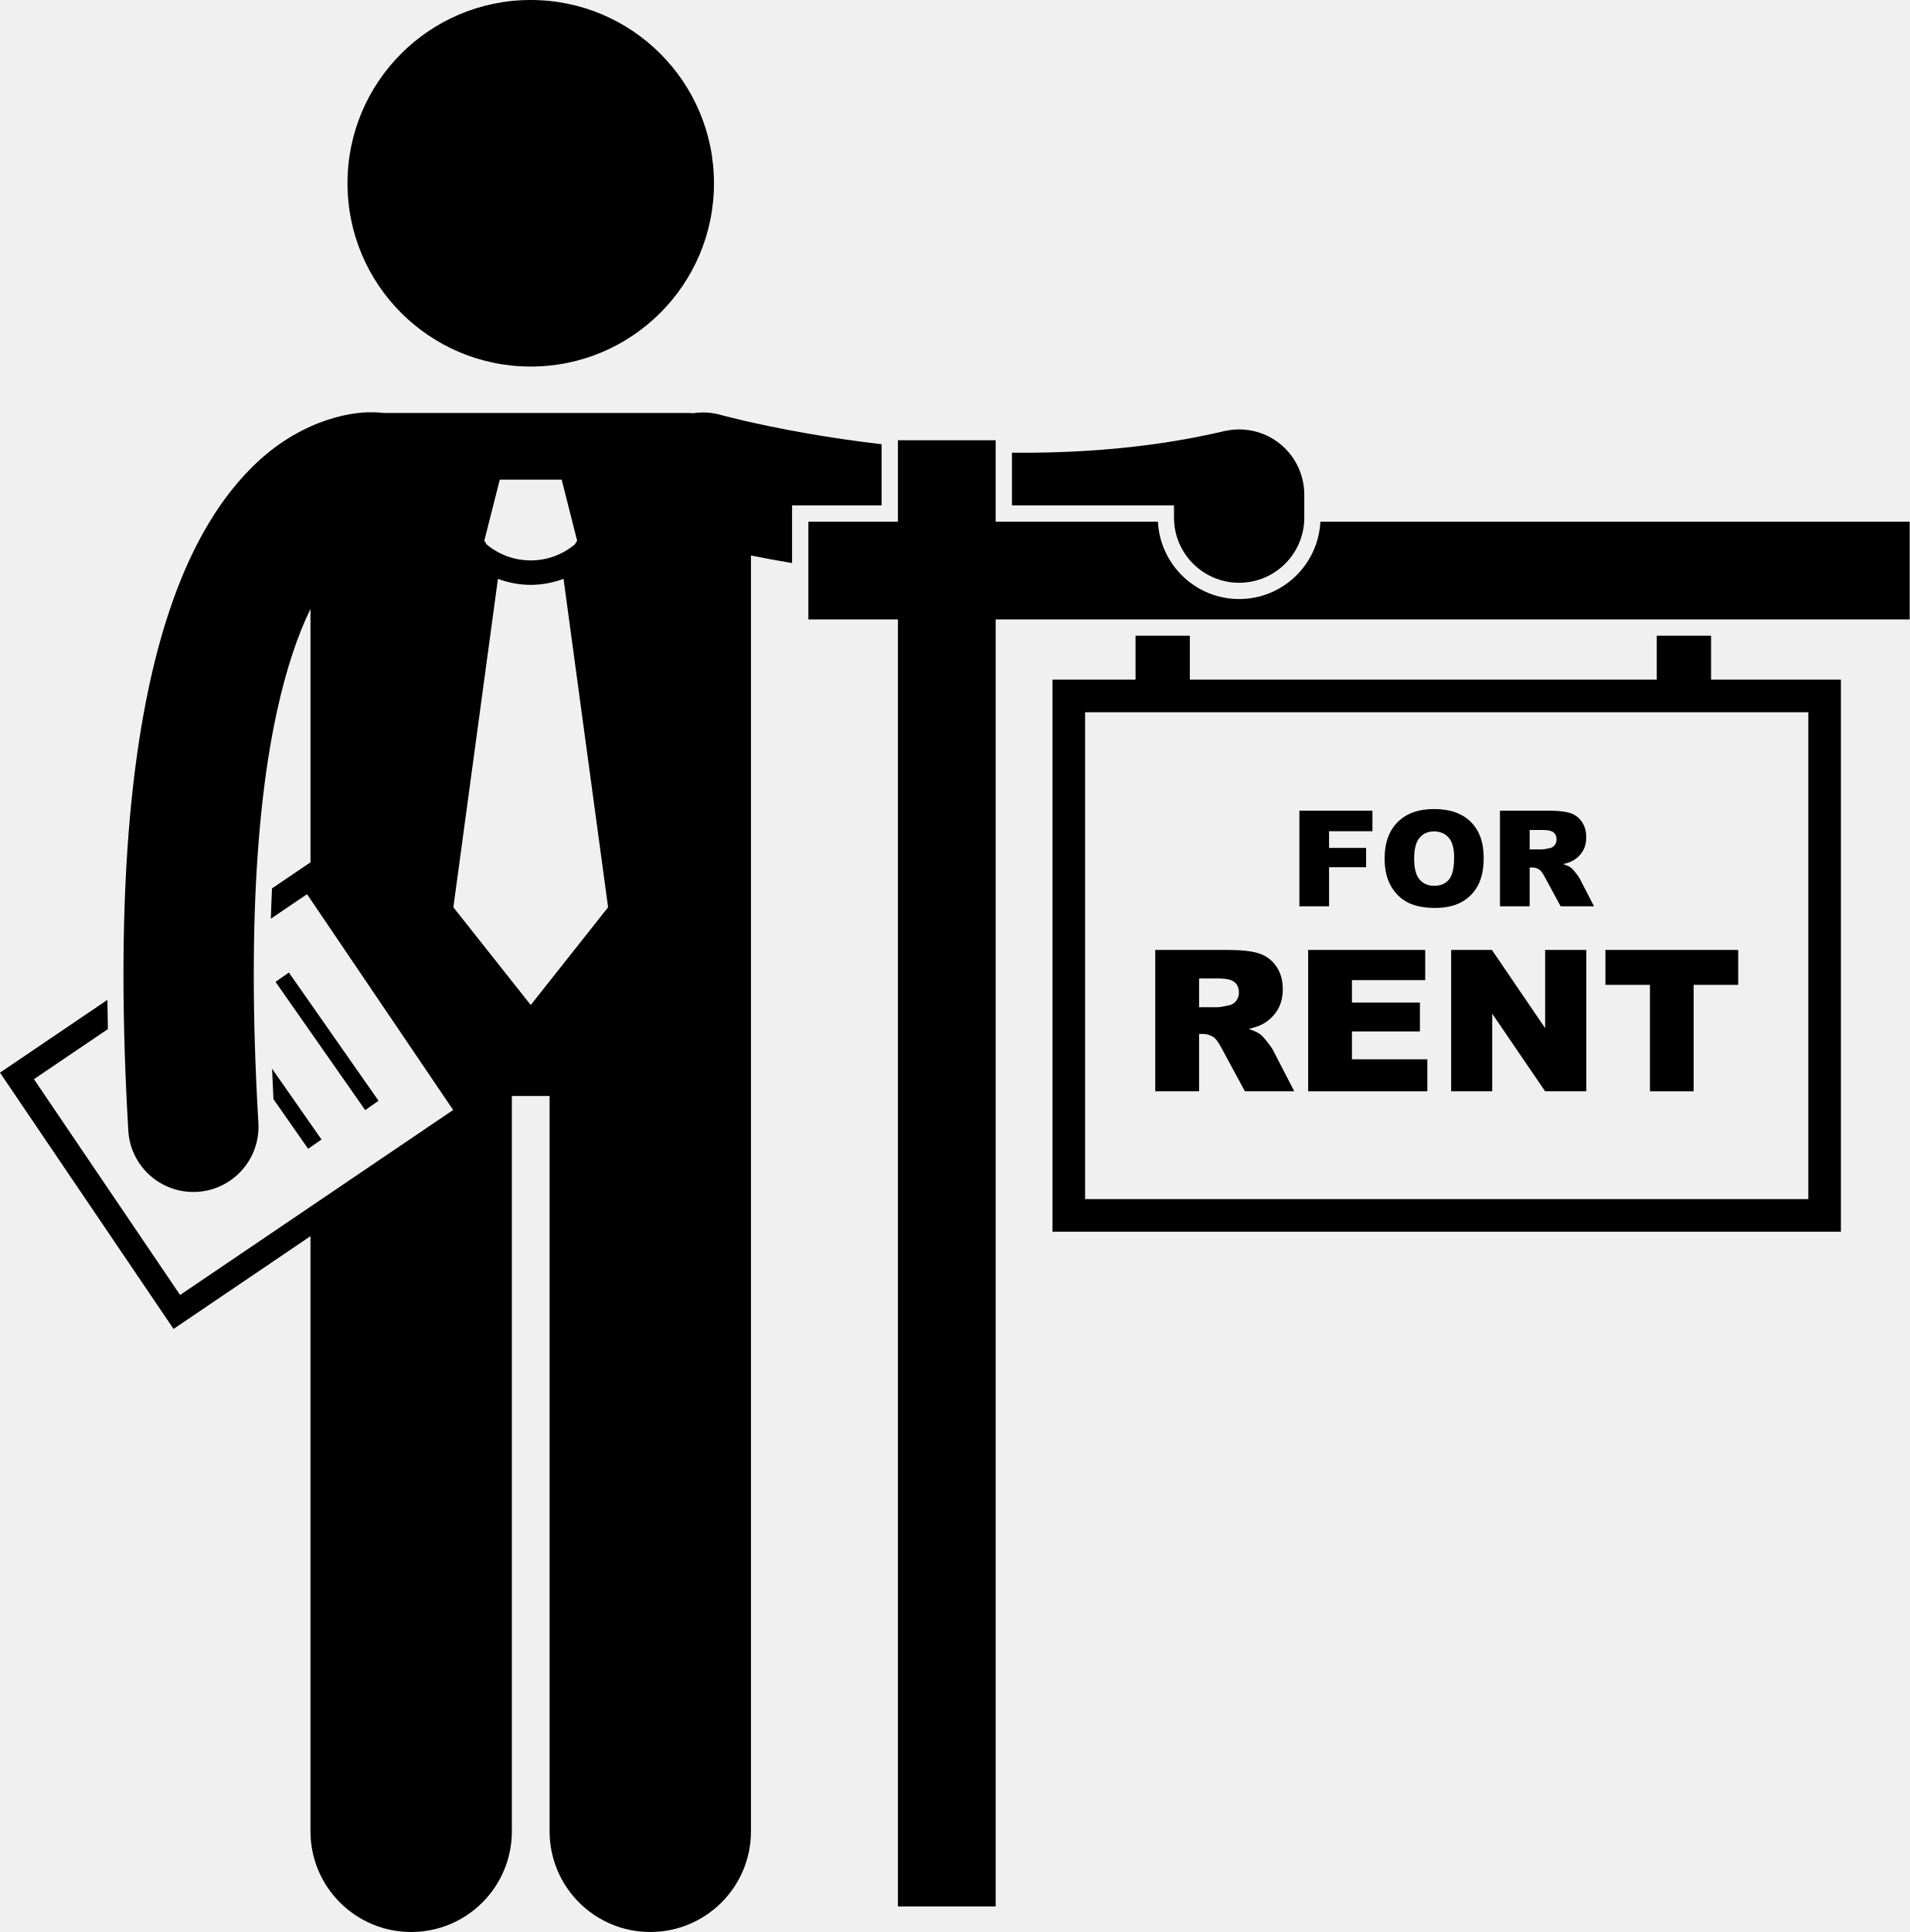
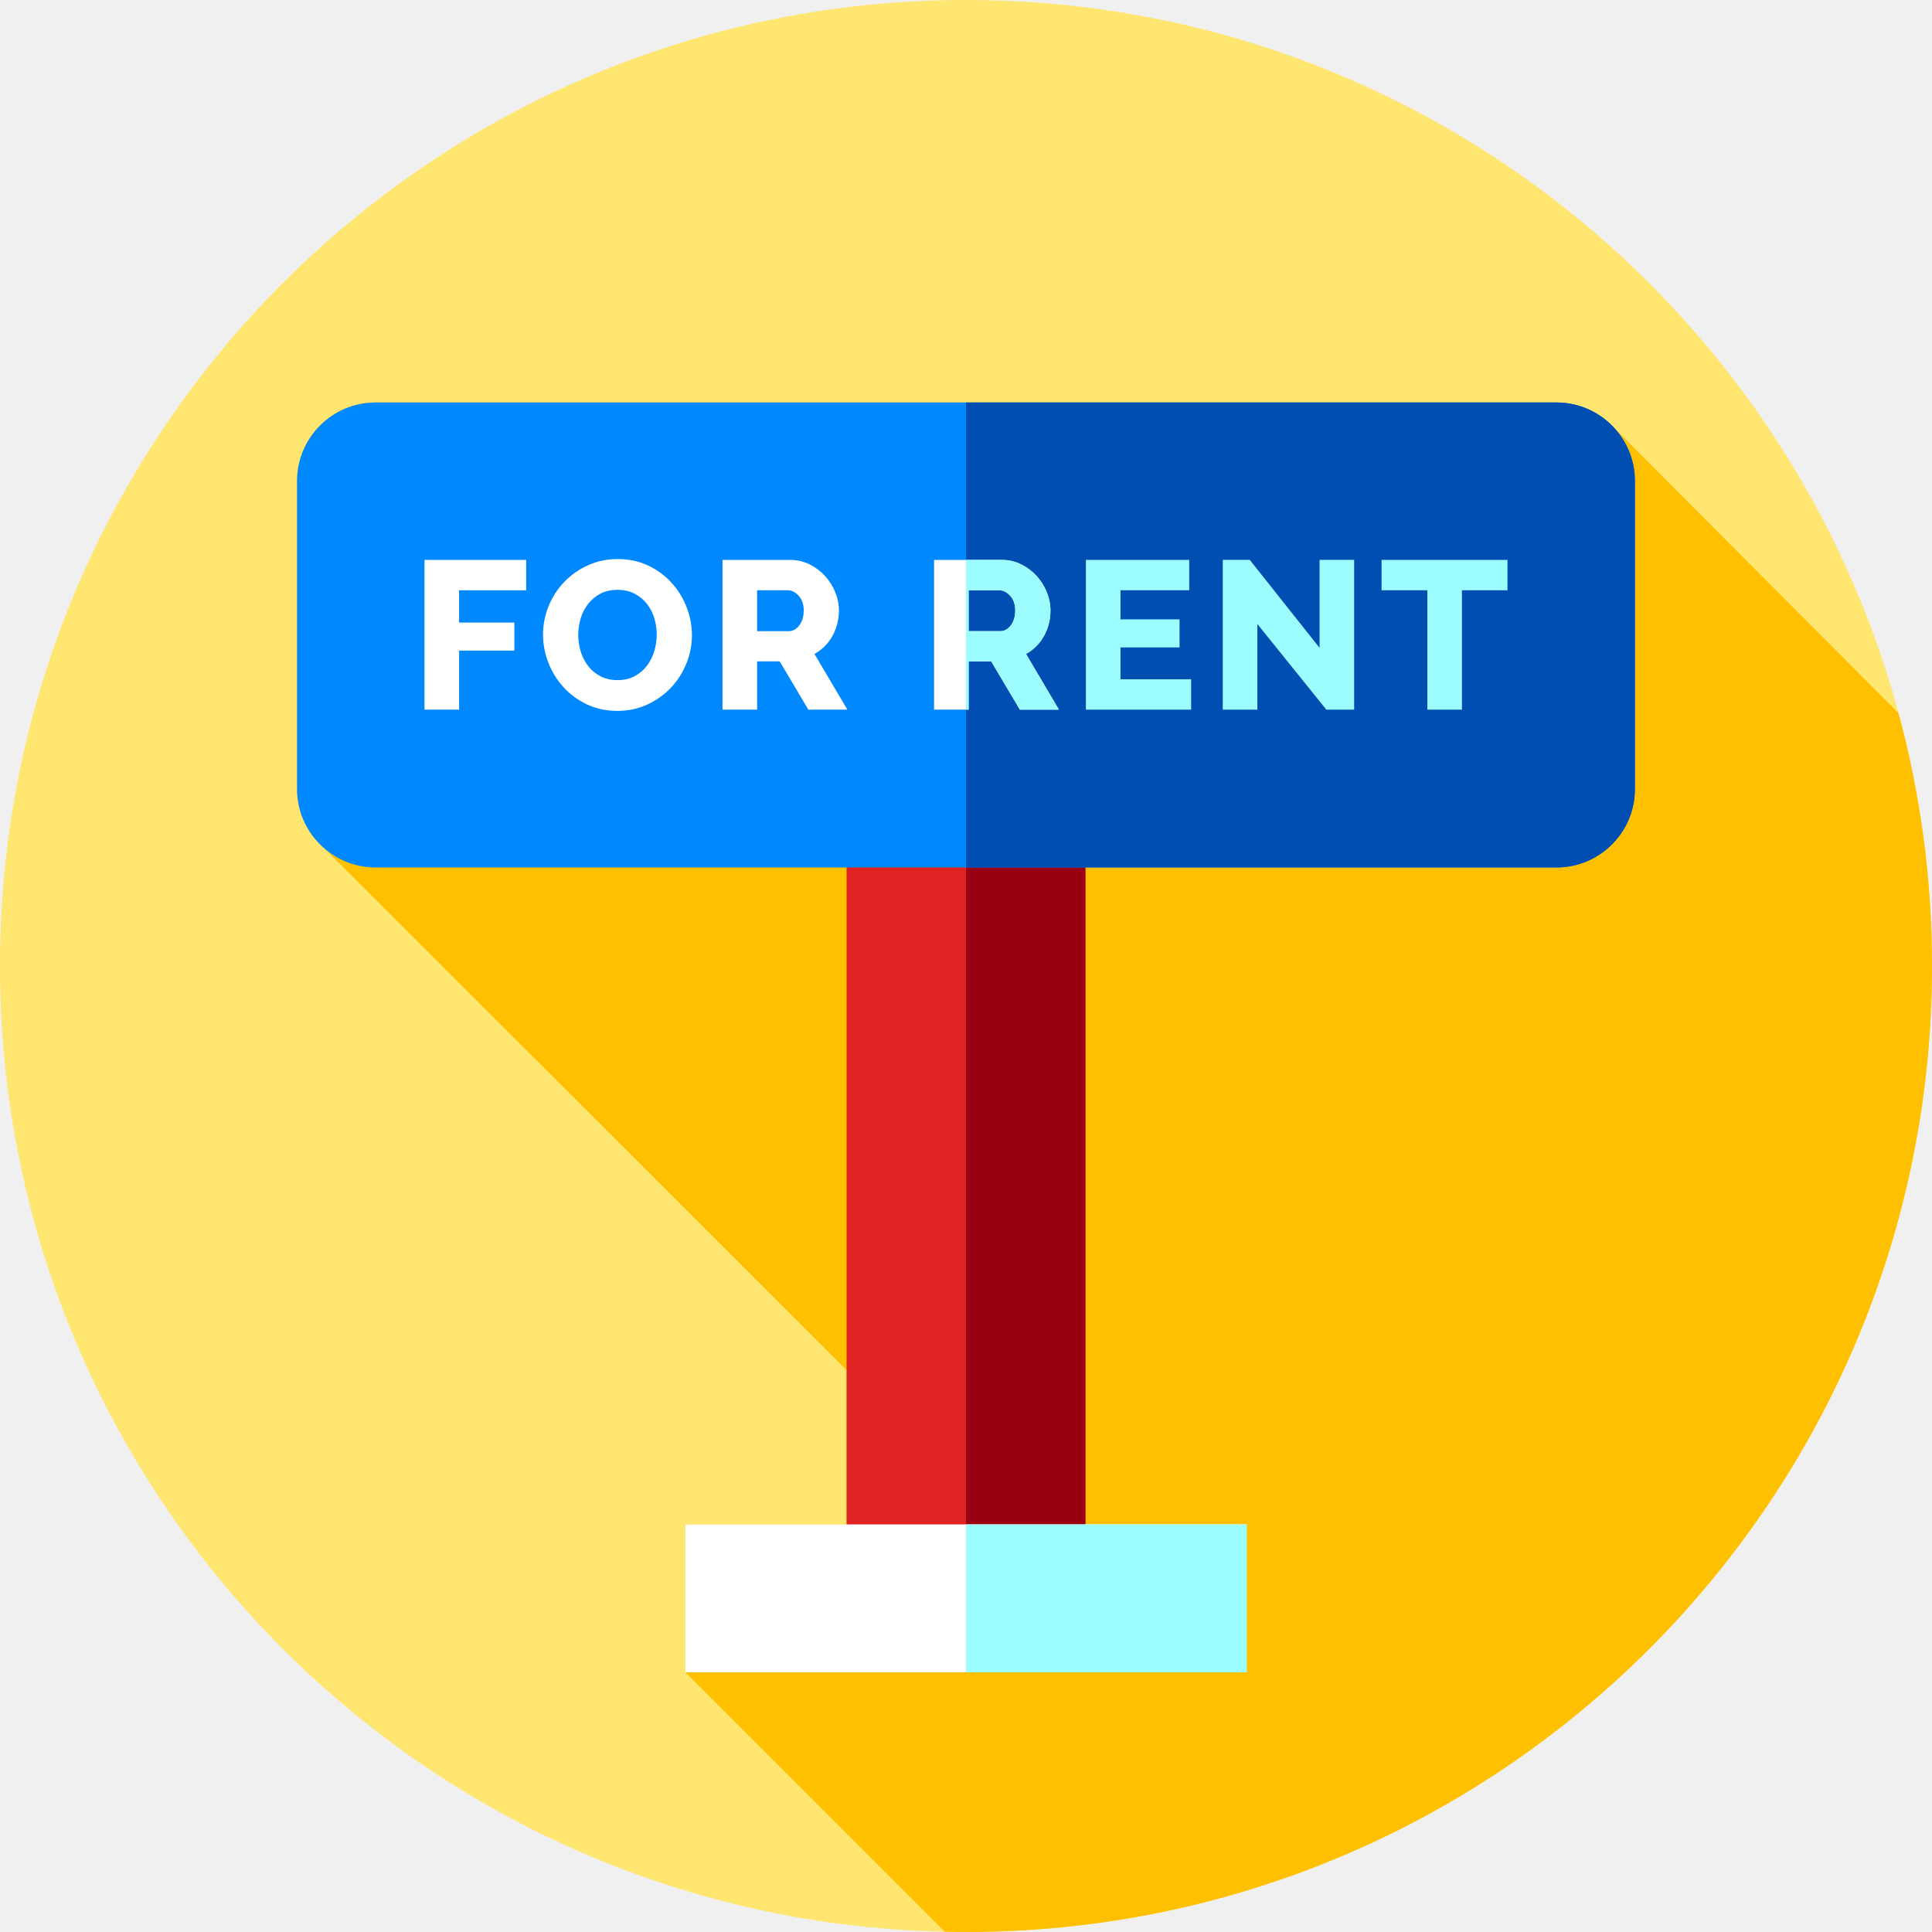
- <svg xmlns="http://www.w3.org/2000/svg" id="Layer_1" style="enable-background:new 0 0 234.488 237.183;" version="1.1" viewBox="0 0 234.488 237.183" xml:space="preserve">
+ <svg xmlns="http://www.w3.org/2000/svg" version="1.1" id="Capa_1" x="0px" y="0px" viewBox="0 0 512.001 512.001" style="enable-background:new 0 0 512.001 512.001;" xml:space="preserve">
+   <circle style="fill:#FFE670;" cx="256" cy="256" r="256" />
+   <path style="fill:#FEC000;" d="M512,256c0-23.188-3.101-45.648-8.88-67.008l-76.167-76.425c-3.739-3.642-8.829-5.9-14.429-5.9  H99.476c-11.412,0-20.75,9.338-20.75,20.75v81.717c0,5.176,1.928,9.916,5.095,13.556c0,0,140.361,140.183,140.542,140.413v40.875  h-42.745v39.19l68.763,68.762c1.869,0.04,3.74,0.071,5.619,0.071C397.385,512,512,397.385,512,256z" />
+   <rect x="224.36" y="224.81" style="fill:#E02424;" width="63.27" height="183.57" />
+   <rect x="256" y="224.82" style="fill:#990011;" width="31.64" height="183.57" />
+   <path style="fill:#0088FF;" d="M412.524,229.883H99.476c-11.412,0-20.75-9.338-20.75-20.75v-81.717  c0-11.412,9.338-20.75,20.75-20.75h313.048c11.413,0,20.75,9.338,20.75,20.75v81.717  C433.274,220.546,423.938,229.883,412.524,229.883z" />
+   <path style="fill:#004EB1;" d="M433.27,127.417v81.72c0,11.41-9.33,20.75-20.75,20.75H256v-123.22h156.52  C423.94,106.667,433.27,116.007,433.27,127.417z" />
+   <rect x="181.62" y="403.98" style="fill:#FFFFFF;" width="148.76" height="39.19" />
+   <rect x="256" y="403.98" style="fill:#9CFDFF;" width="74.38" height="39.19" />
  <g>
-     <path d="M144.154,62.043v1.5c0,4.418,3.582,8,8,8c4.416,0,7.998-3.582,7.998-8V60.71c0-0.631-0.08-1.243-0.219-1.832   c0.002,0,0.004,0,0.006,0c0-0.001,0-0.003,0-0.005c-0.016-0.068-0.041-0.133-0.059-0.2c-0.043-0.164-0.088-0.328-0.141-0.488   c-0.035-0.102-0.072-0.2-0.111-0.3c-0.053-0.143-0.107-0.284-0.17-0.423c-0.051-0.116-0.107-0.228-0.164-0.34   c-0.057-0.114-0.115-0.229-0.178-0.34c-0.072-0.126-0.146-0.247-0.225-0.368c-0.059-0.093-0.119-0.186-0.182-0.277   c-0.088-0.125-0.18-0.245-0.273-0.364c-0.064-0.083-0.129-0.165-0.197-0.244c-0.098-0.115-0.199-0.226-0.303-0.334   c-0.076-0.079-0.15-0.156-0.229-0.231c-0.101-0.099-0.207-0.194-0.316-0.287c-0.09-0.078-0.18-0.155-0.271-0.229   c-0.104-0.081-0.207-0.158-0.313-0.233c-0.107-0.077-0.215-0.152-0.326-0.224c-0.1-0.064-0.199-0.124-0.301-0.184   c-0.123-0.072-0.248-0.142-0.375-0.207c-0.099-0.051-0.199-0.098-0.301-0.145c-0.133-0.061-0.265-0.121-0.4-0.174   c-0.107-0.043-0.216-0.081-0.325-0.119c-0.132-0.046-0.265-0.09-0.399-0.129c-0.123-0.036-0.248-0.066-0.373-0.096   c-0.123-0.029-0.246-0.059-0.372-0.082c-0.146-0.027-0.292-0.048-0.44-0.067c-0.109-0.014-0.219-0.029-0.33-0.039   c-0.162-0.015-0.324-0.021-0.488-0.025c-0.074-0.002-0.146-0.011-0.223-0.011c-0.033,0-0.064,0.004-0.098,0.005   c-0.148,0.002-0.297,0.012-0.445,0.022c-0.131,0.009-0.262,0.017-0.39,0.031c-0.11,0.014-0.222,0.033-0.333,0.051   c-0.166,0.026-0.33,0.054-0.492,0.09c-0.026,0.006-0.053,0.008-0.08,0.015c-8.168,1.93-16.69,2.656-24.707,2.654   c-0.453,0-0.902-0.005-1.352-0.009v6.473H144.154z" />
-     <circle cx="65.168" cy="22.5" r="22.5" />
-     <path d="M203.432,83.438h-57.334v-5.393h-6.666v5.393h-10.195v67.772h96.805V83.438h-15.943v-5.393h-6.666V83.438z M222.041,147.21   h-88.805V87.439h88.805V147.21z" />
-     <polygon points="163.193,106.465 167.742,106.465 167.742,104.095 163.193,104.095 163.193,102.045 168.518,102.045    168.518,99.523 159.551,99.523 159.551,111.262 163.193,111.262  " />
-     <path d="M172.934,110.829c0.867,0.422,1.963,0.633,3.287,0.633c1.303,0,2.391-0.244,3.264-0.732   c0.873-0.488,1.539-1.173,2.002-2.051c0.461-0.878,0.693-2.003,0.693-3.375c0-1.89-0.529-3.359-1.586-4.408   c-1.059-1.048-2.563-1.573-4.516-1.573c-1.906,0-3.393,0.534-4.461,1.602c-1.067,1.068-1.602,2.56-1.602,4.476   c0,1.372,0.27,2.514,0.809,3.427C171.363,109.74,172.066,110.407,172.934,110.829z M174.309,102.846   c0.441-0.518,1.029-0.777,1.76-0.777c0.764,0,1.369,0.255,1.814,0.765c0.445,0.51,0.668,1.317,0.668,2.422   c0,1.313-0.213,2.223-0.641,2.73c-0.426,0.507-1.029,0.761-1.809,0.761c-0.758,0-1.357-0.26-1.797-0.776   c-0.442-0.518-0.662-1.369-0.662-2.555C173.643,104.221,173.865,103.363,174.309,102.846z" />
-     <path d="M187.824,106.497h0.32c0.33,0,0.627,0.091,0.889,0.272c0.191,0.139,0.41,0.44,0.656,0.905l1.939,3.587h4.098l-1.756-3.401   c-0.086-0.171-0.256-0.414-0.51-0.729c-0.252-0.315-0.445-0.521-0.58-0.617c-0.197-0.145-0.512-0.288-0.943-0.433   c0.539-0.123,0.965-0.277,1.273-0.464c0.486-0.294,0.869-0.677,1.147-1.148c0.277-0.473,0.416-1.035,0.416-1.686   c0-0.747-0.182-1.381-0.545-1.901c-0.361-0.521-0.84-0.877-1.432-1.069c-0.594-0.192-1.451-0.288-2.572-0.288h-6.045v11.738h3.644   V106.497z M187.824,101.893h1.592c0.662,0,1.113,0.102,1.354,0.304c0.24,0.203,0.361,0.494,0.361,0.873   c0,0.256-0.076,0.482-0.229,0.68c-0.152,0.198-0.348,0.321-0.588,0.369c-0.477,0.107-0.797,0.16-0.961,0.16h-1.529V101.893z" />
-     <path d="M234.488,76.043v-12l-72.359,0c-0.264,5.281-4.631,9.499-9.977,9.499c-5.342,0-9.709-4.219-9.973-9.499h-19.924v-9.996h-12   v9.996H99.26v12h10.996v2.001v155.999h12V78.045v-2.001H234.488z" />
-     <path d="M21.31,163.147l16.812-11.388v73.06c0,6.83,5.537,12.363,12.363,12.363c6.828,0,12.365-5.533,12.365-12.363v-90.271h4.635   v90.271c0,6.83,5.535,12.363,12.361,12.363c6.828,0,12.365-5.533,12.365-12.363V68.195c1.506,0.302,3.195,0.618,5.047,0.931v-5.082   v-2h2.002h8.994v-7.507c-3.348-0.391-6.404-0.851-9.054-1.312c-3.386-0.588-6.118-1.177-7.978-1.609   c-0.928-0.218-1.64-0.395-2.104-0.516c-0.234-0.06-0.405-0.105-0.513-0.134c-0.107-0.029-0.123-0.033-0.123-0.033   c-1.133-0.318-2.275-0.369-3.367-0.202c-0.209-0.018-0.418-0.032-0.633-0.032H47.139c-0.006-0.001-0.012-0.002-0.018-0.003   c-0.3-0.037-0.777-0.079-1.412-0.079c-2.844-0.08-9.385,1.104-15.2,7.186c-5.09,5.274-9.515,13.595-12.302,26.893   c-0.404,1.933-0.775,3.969-1.109,6.118c0,0.005-0.002,0.01-0.002,0.015v-0.002c-1.223,7.919-1.936,17.393-1.936,28.814   c0,5.854,0.188,12.224,0.594,19.159c0.25,4.25,3.775,7.531,7.98,7.531c0.158,0,0.316-0.004,0.475-0.014   c4.41-0.258,7.775-4.045,7.518-8.455c-0.393-6.651-0.568-12.709-0.566-18.222c-0.002-10.738,0.672-19.408,1.742-26.342   c0.002-0.01,0.005-0.02,0.006-0.031c0.314-2.043,0.665-3.917,1.039-5.662c1.217-5.677,2.704-9.834,4.176-12.85v31.109l-4.724,3.2   c-0.058,1.217-0.104,2.459-0.141,3.719l4.44-3.008l17.943,26.494L22.113,158.98L4.168,132.485l9.08-6.15   c-0.027-1.208-0.049-2.402-0.06-3.583L0,131.685L21.31,163.147z M65.168,123.382l-9.5-12l5.473-40.321   c1.297,0.486,2.661,0.74,4.025,0.739h0.002c0,0,0.004,0,0.006,0c1.363,0,2.727-0.254,4.021-0.74l5.471,40.322L65.168,123.382z    M61.367,58.882h3.801h3.799l1.9,7.5l-0.289,0.456c-1.565,1.306-3.483,1.96-5.412,1.962c-1.928-0.002-3.842-0.655-5.407-1.957   l-0.292-0.461L61.367,58.882z" />
-     <rect height="19.211" transform="matrix(0.8195 -0.5731 0.5731 0.8195 -66.0137 46.0881)" width="1.999" x="39.155" y="118.23" />
-     <path d="M39.475,139.888l-6.068-8.689c0.049,1.233,0.105,2.479,0.17,3.738l4.258,6.096L39.475,139.888z" />
-     <path d="M147.236,126.932h0.473c0.49,0,0.928,0.134,1.315,0.402c0.285,0.206,0.607,0.651,0.971,1.338l2.867,5.304h6.061   l-2.598-5.029c-0.125-0.252-0.377-0.611-0.752-1.077c-0.375-0.467-0.66-0.77-0.857-0.913c-0.293-0.213-0.758-0.427-1.395-0.641   c0.797-0.182,1.424-0.41,1.881-0.686c0.719-0.435,1.285-1.001,1.695-1.699c0.41-0.699,0.615-1.529,0.615-2.492   c0-1.105-0.268-2.043-0.805-2.813c-0.537-0.77-1.242-1.296-2.119-1.58c-0.875-0.284-2.143-0.426-3.801-0.426h-8.938v17.356h5.387   V126.932z M147.236,120.124h2.355c0.979,0,1.646,0.15,2.002,0.449c0.354,0.301,0.531,0.73,0.531,1.291   c0,0.379-0.111,0.715-0.336,1.006c-0.227,0.293-0.516,0.475-0.871,0.545c-0.703,0.158-1.176,0.237-1.42,0.237h-2.262V120.124z" />
-     <polygon points="166.002,126.624 174.348,126.624 174.348,123.084 166.002,123.084 166.002,120.325 174.998,120.325    174.998,116.62 160.627,116.62 160.627,133.976 175.26,133.976 175.26,130.046 166.002,130.046  " />
-     <polygon points="178.184,133.976 183.227,133.976 183.227,124.446 189.727,133.976 194.783,133.976 194.783,116.62 189.727,116.62    189.727,126.222 183.191,116.62 178.184,116.62  " />
-     <polygon points="202.596,133.976 207.959,133.976 207.959,120.905 213.43,120.905 213.43,116.62 197.127,116.62 197.127,120.905    202.596,120.905  " />
+     <path style="fill:#FFFFFF;" d="M112.499,188.061v-39.683h26.94v8.049h-17.773v8.551h14.643v7.434h-14.643v15.649H112.499z" />
+     <path style="fill:#FFFFFF;" d="M163.584,188.396c-2.944,0-5.627-0.577-8.049-1.732c-2.423-1.154-4.49-2.674-6.204-4.555   c-1.714-1.881-3.046-4.033-3.996-6.455s-1.425-4.918-1.425-7.49c0-2.607,0.494-5.123,1.481-7.545s2.366-4.555,4.136-6.399   c1.769-1.845,3.865-3.316,6.288-4.415c2.421-1.099,5.067-1.649,7.936-1.649c2.943,0,5.626,0.578,8.049,1.733   c2.421,1.154,4.49,2.683,6.204,4.582c1.714,1.901,3.036,4.062,3.969,6.483c0.931,2.423,1.397,4.882,1.397,7.378   c0,2.608-0.494,5.124-1.481,7.545c-0.988,2.423-2.357,4.555-4.108,6.4c-1.752,1.844-3.838,3.325-6.26,4.442   C169.098,187.837,166.452,188.396,163.584,188.396z M153.244,168.275c0,1.528,0.224,3.009,0.671,4.444   c0.447,1.434,1.108,2.711,1.984,3.829c0.875,1.118,1.965,2.012,3.27,2.683c1.304,0.671,2.795,1.006,4.471,1.006   c1.751,0,3.278-0.353,4.583-1.062c1.304-0.708,2.384-1.629,3.242-2.767c0.857-1.136,1.5-2.421,1.928-3.857   c0.428-1.433,0.643-2.897,0.643-4.388c0-1.527-0.223-3.008-0.671-4.443c-0.447-1.433-1.118-2.701-2.012-3.8   s-1.984-1.974-3.27-2.627c-1.285-0.652-2.767-0.978-4.443-0.978c-1.752,0-3.27,0.345-4.555,1.034   c-1.285,0.69-2.367,1.593-3.242,2.711c-0.876,1.118-1.528,2.395-1.956,3.828C153.458,165.322,153.244,166.786,153.244,168.275z" />
+     <path style="fill:#FFFFFF;" d="M191.474,188.061v-39.683h17.885c1.863,0,3.586,0.392,5.17,1.174   c1.583,0.783,2.952,1.808,4.108,3.075c1.155,1.266,2.059,2.702,2.711,4.303c0.652,1.603,0.978,3.223,0.978,4.862   c0,1.23-0.15,2.412-0.447,3.549c-0.298,1.137-0.727,2.208-1.285,3.215c-0.559,1.006-1.239,1.91-2.04,2.711s-1.704,1.481-2.711,2.04   l8.719,14.755h-10.34l-7.601-12.799h-5.98v12.799L191.474,188.061L191.474,188.061z M200.64,167.269h8.383   c1.08,0,2.012-0.512,2.795-1.537c0.783-1.024,1.174-2.338,1.174-3.941c0-1.639-0.447-2.943-1.341-3.912   c-0.894-0.968-1.864-1.453-2.907-1.453h-8.104L200.64,167.269L200.64,167.269z" />
+     <path style="fill:#FFFFFF;" d="M247.532,188.061v-39.683h17.885c1.862,0,3.586,0.392,5.17,1.174   c1.583,0.783,2.953,1.808,4.108,3.075c1.154,1.266,2.059,2.702,2.711,4.303c0.652,1.603,0.978,3.223,0.978,4.862   c0,1.23-0.15,2.412-0.447,3.549c-0.298,1.137-0.726,2.208-1.285,3.215c-0.559,1.006-1.239,1.91-2.04,2.711s-1.704,1.481-2.711,2.04   l8.72,14.755h-10.34l-7.601-12.799h-5.98v12.799L247.532,188.061L247.532,188.061z M256.698,167.269h8.383   c1.08,0,2.012-0.512,2.795-1.537c0.782-1.024,1.174-2.338,1.174-3.941c0-1.639-0.447-2.943-1.341-3.912   c-0.894-0.968-1.864-1.453-2.907-1.453h-8.104V167.269z" />
  </g>
+   <g>
+     <path style="fill:#9CFDFF;" d="M271.9,173.307c1.01-0.56,1.91-1.24,2.71-2.04c0.8-0.8,1.48-1.71,2.04-2.71   c0.56-1.01,0.99-2.08,1.29-3.22c0.29-1.13,0.44-2.31,0.44-3.54c0-1.64-0.32-3.26-0.97-4.87c-0.66-1.6-1.56-3.03-2.71-4.3   c-1.16-1.27-2.53-2.29-4.11-3.08c-1.59-0.78-3.31-1.17-5.17-1.17H256v39.68h0.7v-12.8h5.98l7.6,12.8h10.34L271.9,173.307z    M267.88,165.737c-0.79,1.02-1.72,1.53-2.8,1.53h-8.38v-10.84h8.1c1.05,0,2.01,0.48,2.91,1.45c0.89,0.97,1.34,2.28,1.34,3.92   C269.05,163.397,268.66,164.707,267.88,165.737z" />
+     <path style="fill:#9CFDFF;" d="M315.663,180.013v8.048h-27.89v-39.683h27.387v8.049h-18.22v7.713h15.65v7.433h-15.65v8.44H315.663z   " />
+     <path style="fill:#9CFDFF;" d="M333.214,165.368v22.692h-9.167v-39.683h7.154l18.5,23.307v-23.307h9.166v39.683h-7.378   L333.214,165.368z" />
+     <path style="fill:#9CFDFF;" d="M399.5,156.426h-12.073v31.634h-9.166v-31.634h-12.128v-8.049H399.5V156.426z" />
+   </g>
+   <g>
+ </g>
+   <g>
+ </g>
+   <g>
+ </g>
+   <g>
+ </g>
+   <g>
+ </g>
+   <g>
+ </g>
+   <g>
+ </g>
+   <g>
+ </g>
+   <g>
+ </g>
+   <g>
+ </g>
+   <g>
+ </g>
+   <g>
+ </g>
+   <g>
+ </g>
+   <g>
+ </g>
+   <g>
+ </g>
</svg>
